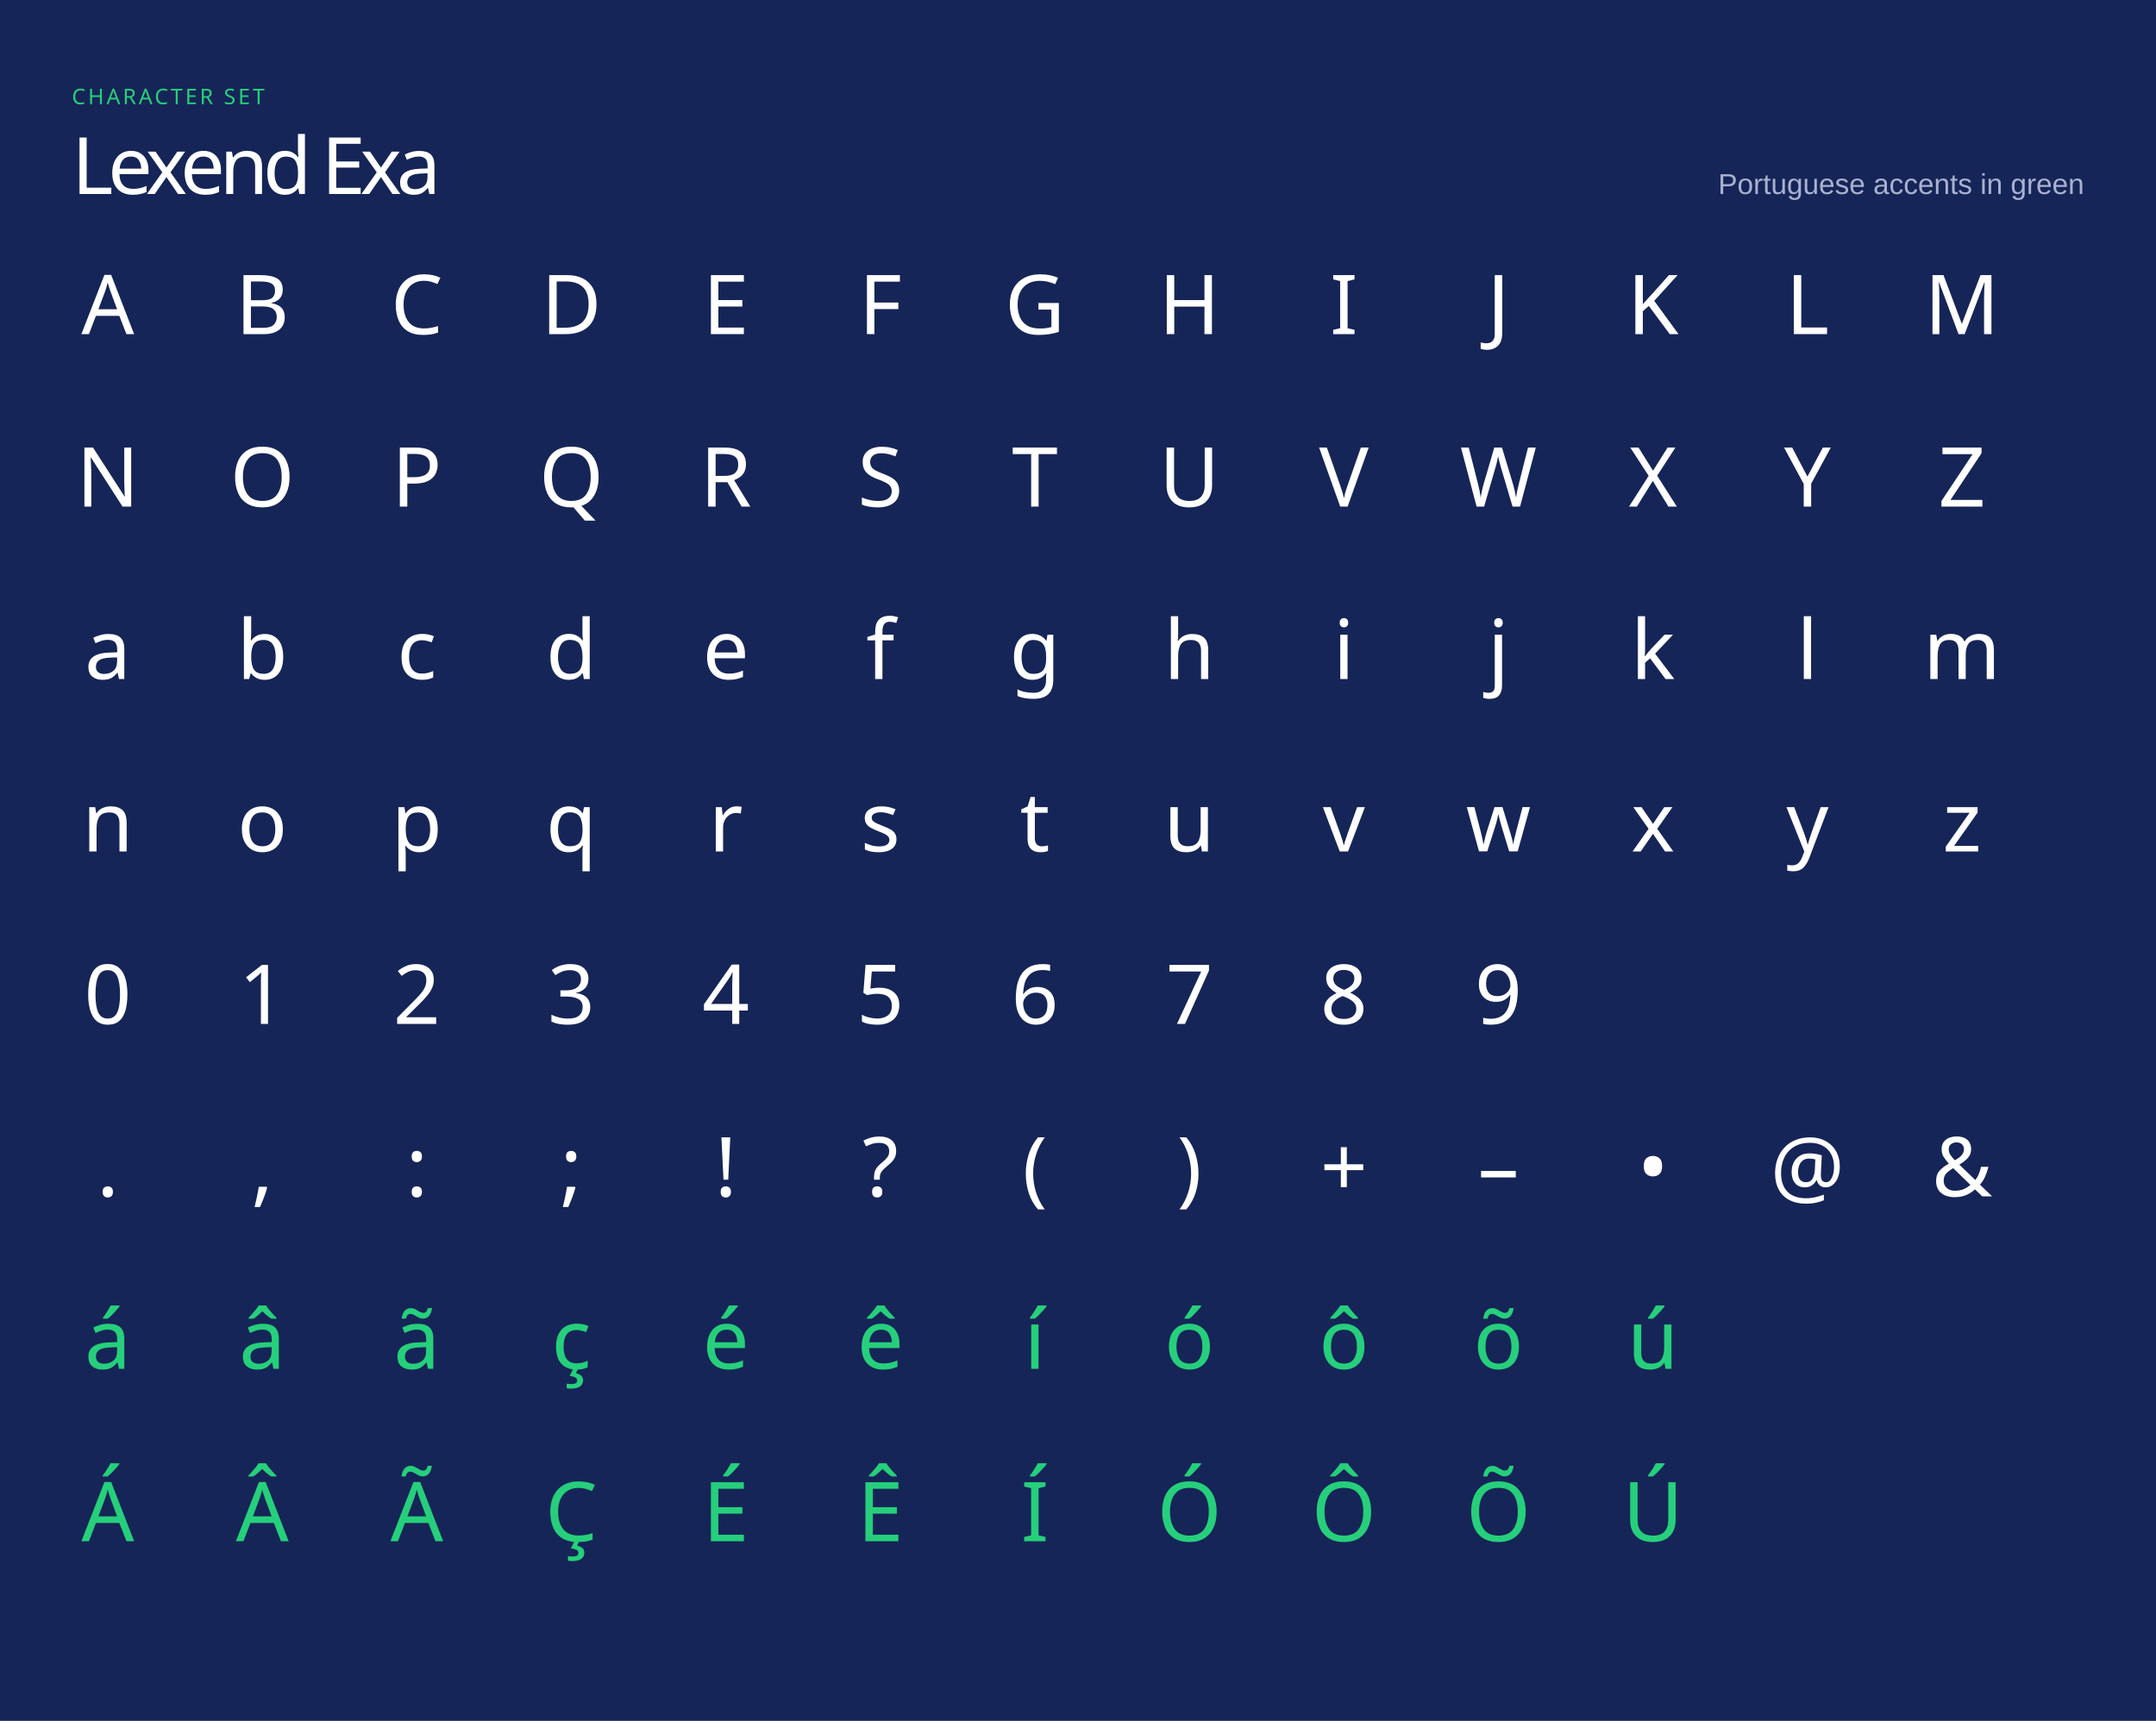
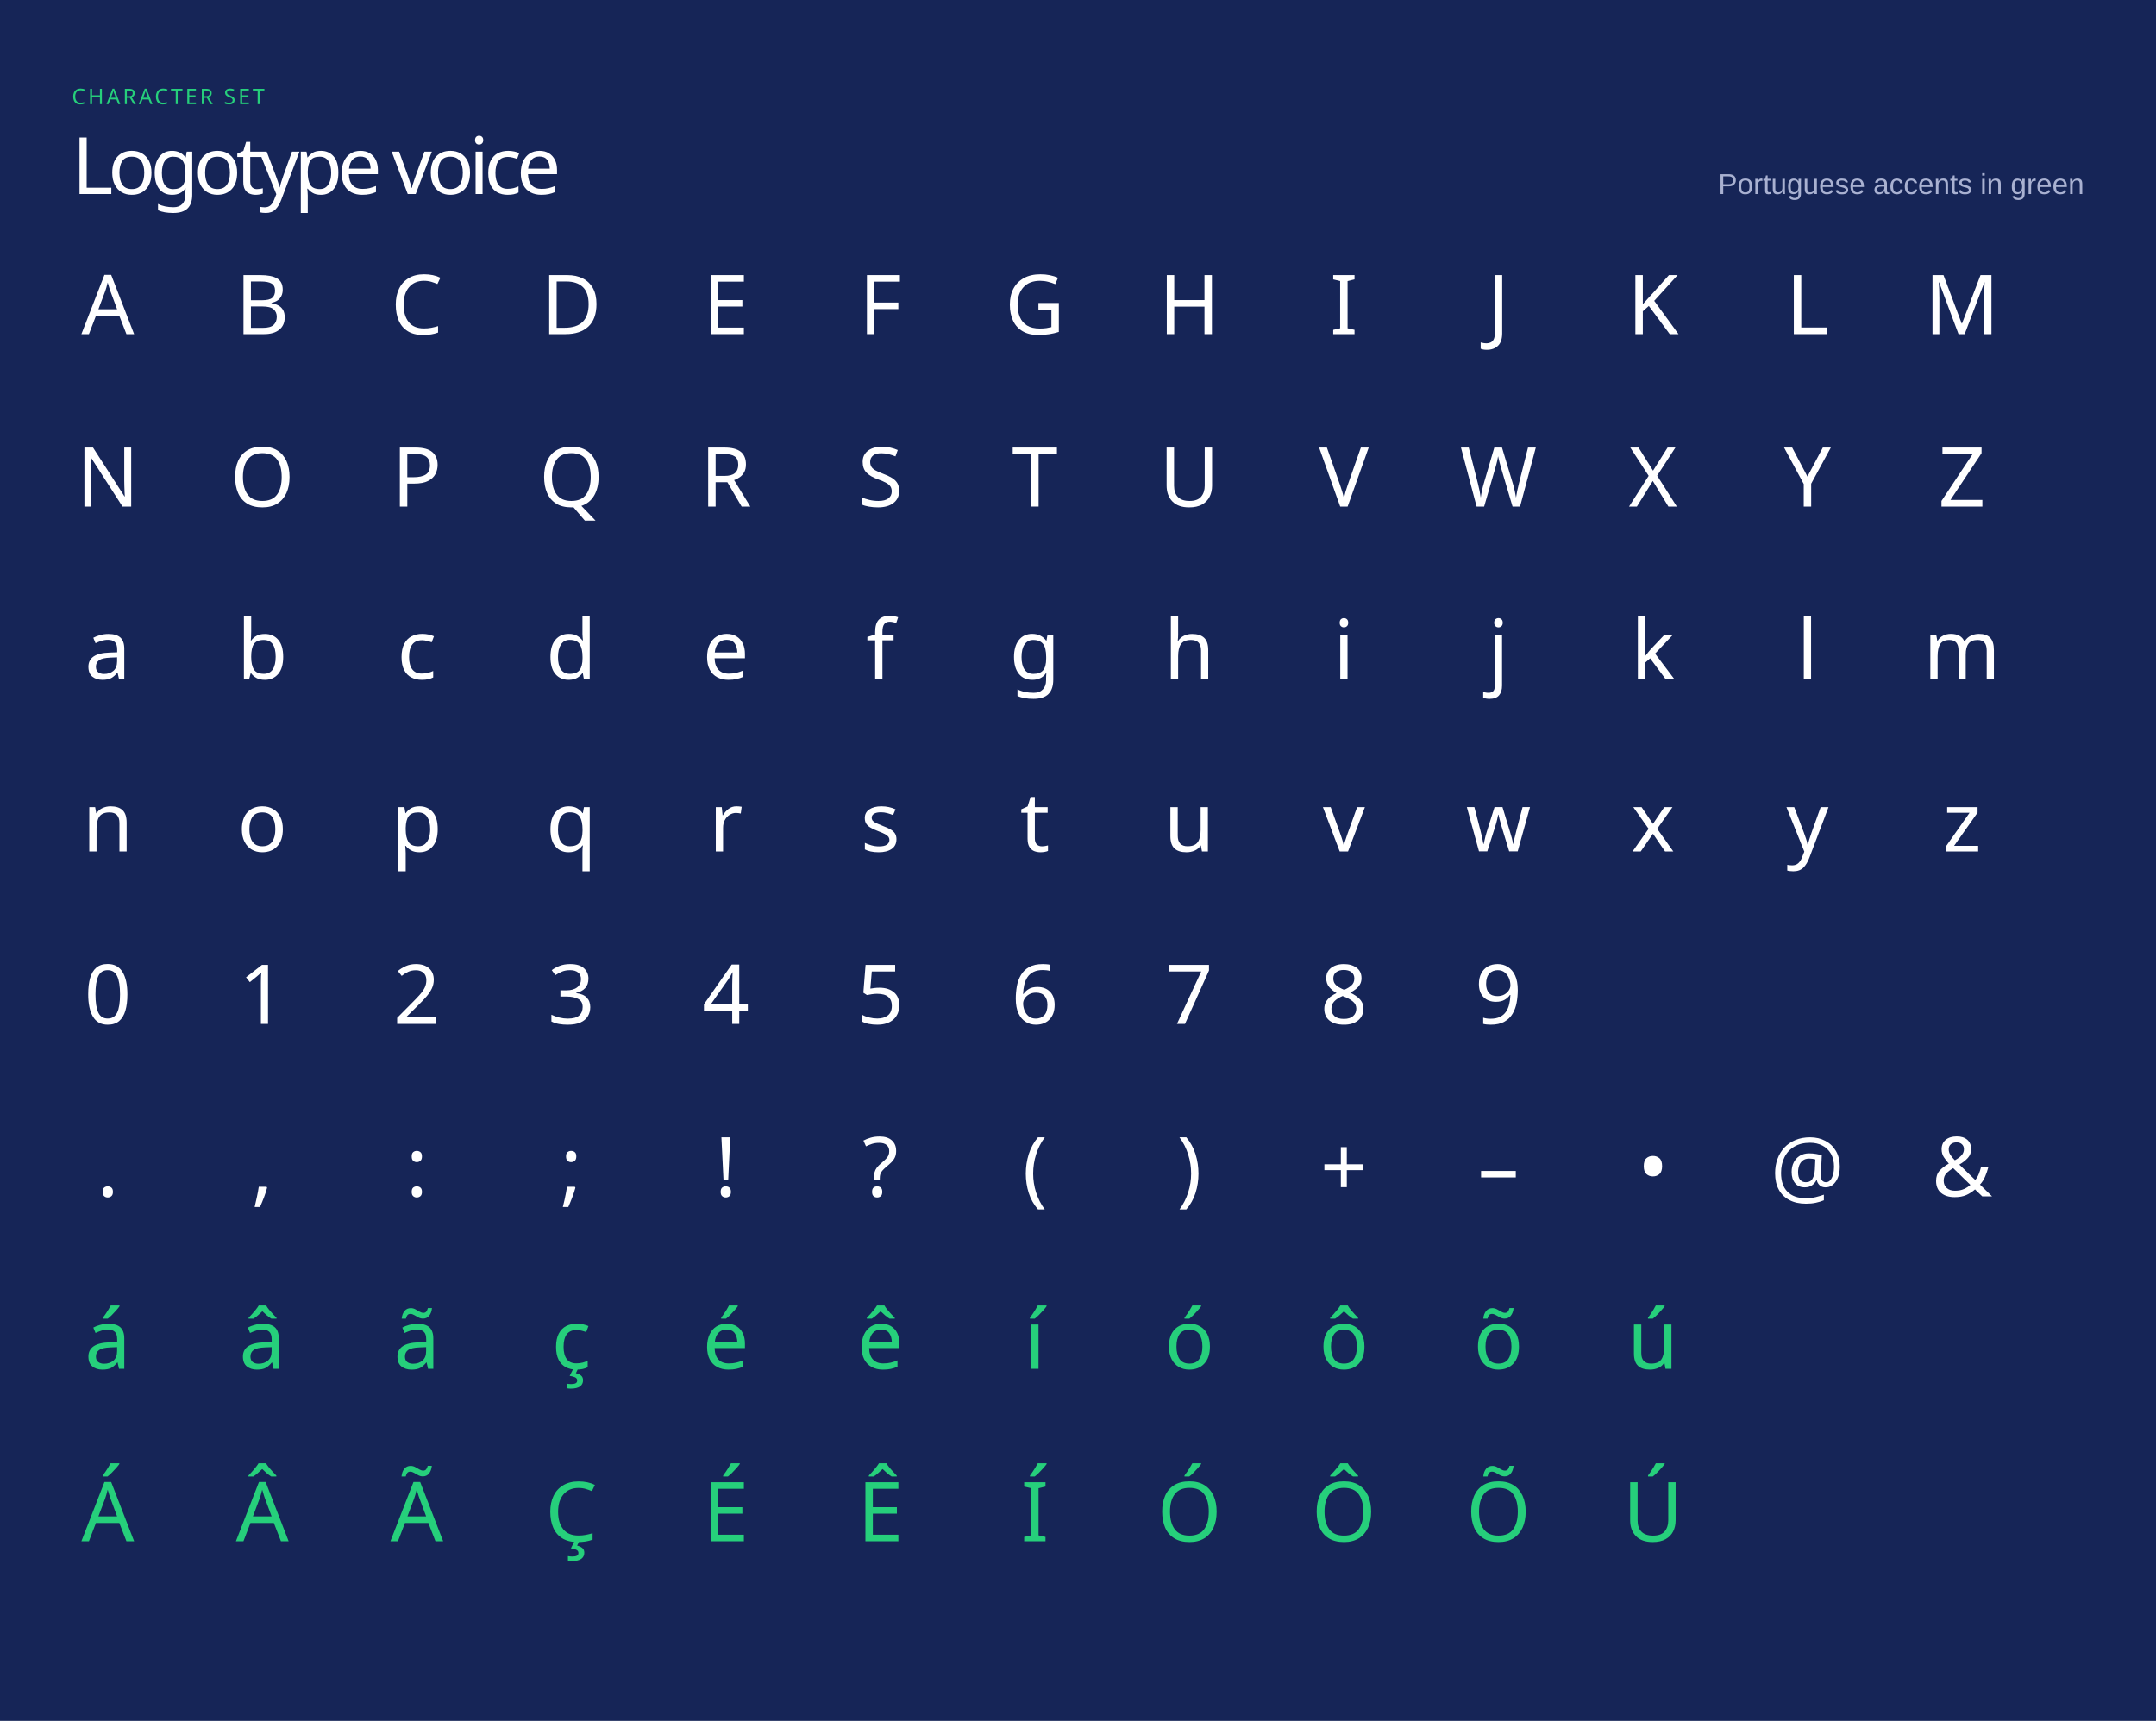
- <svg xmlns="http://www.w3.org/2000/svg" viewBox="0 0 1200 958" data-export="typography-charset-logotype" role="img" aria-label="Character set of Lexend Exa, with the Portuguese accents" style="color:rgb(22, 37, 87);fill:rgb(0, 0, 0);stroke:none;stroke-width:1px;" width="1200" height="958">
+ <svg xmlns="http://www.w3.org/2000/svg" viewBox="0 0 1200 958" data-export="typography-charset-logotype" role="img" aria-label="Character set of the logotype voice, with the Portuguese accents" style="color:rgb(22, 37, 87);fill:rgb(0, 0, 0);stroke:none;stroke-width:1px;" width="1200" height="958">
  <rect width="1200" height="958" fill="#162557" style="color:rgb(22, 37, 87);fill:rgb(22, 37, 87);stroke:none;stroke-width:1px;" />
  <text x="40" y="58" font-size="12" font-weight="500" letter-spacing="1.4" fill="#26CF7B" style="color:rgb(22, 37, 87);fill:rgb(38, 207, 123);stroke:none;stroke-width:1px;font-family:'Lexend Exa', 'Arial Black', system-ui, sans-serif;font-size:12px;font-weight:500;letter-spacing:1.4px;">CHARACTER SET</text>
-   <text x="40" y="108" font-size="44" font-weight="500" fill="#FFFFFF" style="color:rgb(22, 37, 87);fill:rgb(255, 255, 255);stroke:none;stroke-width:1px;font-family:'Lexend Exa', 'Arial Black', system-ui, sans-serif;font-size:44px;font-weight:500;letter-spacing:-3px;" letter-spacing="-3">Lexend Exa</text>
+   <text x="40" y="108" font-size="44" font-weight="500" fill="#FFFFFF" style="color:rgb(22, 37, 87);fill:rgb(255, 255, 255);stroke:none;stroke-width:1px;font-family:'Lexend Exa', 'Arial Black', system-ui, sans-serif;font-size:44px;font-weight:500;letter-spacing:-3px;" letter-spacing="-3">Logotype voice</text>
  <text x="1160" y="108" font-size="16" font-weight="400" text-anchor="end" fill="#A9B1D1" style="color:rgb(22, 37, 87);fill:rgb(169, 177, 209);stroke:none;stroke-width:1px;font-family:'Red Hat Display', 'Helvetica Neue', Arial, system-ui, sans-serif;font-size:16px;font-weight:400;text-anchor:end;">Portuguese accents in green</text>
  <g style="color:rgb(22, 37, 87);fill:rgb(0, 0, 0);stroke:none;stroke-width:1px;">
    <text x="60" y="186" font-size="46" font-weight="500" text-anchor="middle" fill="#FFFFFF" style="color:rgb(22, 37, 87);fill:rgb(255, 255, 255);stroke:none;stroke-width:1px;font-family:'Lexend Exa', 'Arial Black', system-ui, sans-serif;font-size:46px;font-weight:500;text-anchor:middle;">A</text>
    <text x="146" y="186" font-size="46" font-weight="500" text-anchor="middle" fill="#FFFFFF" style="color:rgb(22, 37, 87);fill:rgb(255, 255, 255);stroke:none;stroke-width:1px;font-family:'Lexend Exa', 'Arial Black', system-ui, sans-serif;font-size:46px;font-weight:500;text-anchor:middle;">B</text>
    <text x="232" y="186" font-size="46" font-weight="500" text-anchor="middle" fill="#FFFFFF" style="color:rgb(22, 37, 87);fill:rgb(255, 255, 255);stroke:none;stroke-width:1px;font-family:'Lexend Exa', 'Arial Black', system-ui, sans-serif;font-size:46px;font-weight:500;text-anchor:middle;">C</text>
    <text x="318" y="186" font-size="46" font-weight="500" text-anchor="middle" fill="#FFFFFF" style="color:rgb(22, 37, 87);fill:rgb(255, 255, 255);stroke:none;stroke-width:1px;font-family:'Lexend Exa', 'Arial Black', system-ui, sans-serif;font-size:46px;font-weight:500;text-anchor:middle;">D</text>
    <text x="404" y="186" font-size="46" font-weight="500" text-anchor="middle" fill="#FFFFFF" style="color:rgb(22, 37, 87);fill:rgb(255, 255, 255);stroke:none;stroke-width:1px;font-family:'Lexend Exa', 'Arial Black', system-ui, sans-serif;font-size:46px;font-weight:500;text-anchor:middle;">E</text>
    <text x="490" y="186" font-size="46" font-weight="500" text-anchor="middle" fill="#FFFFFF" style="color:rgb(22, 37, 87);fill:rgb(255, 255, 255);stroke:none;stroke-width:1px;font-family:'Lexend Exa', 'Arial Black', system-ui, sans-serif;font-size:46px;font-weight:500;text-anchor:middle;">F</text>
    <text x="576" y="186" font-size="46" font-weight="500" text-anchor="middle" fill="#FFFFFF" style="color:rgb(22, 37, 87);fill:rgb(255, 255, 255);stroke:none;stroke-width:1px;font-family:'Lexend Exa', 'Arial Black', system-ui, sans-serif;font-size:46px;font-weight:500;text-anchor:middle;">G</text>
    <text x="662" y="186" font-size="46" font-weight="500" text-anchor="middle" fill="#FFFFFF" style="color:rgb(22, 37, 87);fill:rgb(255, 255, 255);stroke:none;stroke-width:1px;font-family:'Lexend Exa', 'Arial Black', system-ui, sans-serif;font-size:46px;font-weight:500;text-anchor:middle;">H</text>
    <text x="748" y="186" font-size="46" font-weight="500" text-anchor="middle" fill="#FFFFFF" style="color:rgb(22, 37, 87);fill:rgb(255, 255, 255);stroke:none;stroke-width:1px;font-family:'Lexend Exa', 'Arial Black', system-ui, sans-serif;font-size:46px;font-weight:500;text-anchor:middle;">I</text>
    <text x="834" y="186" font-size="46" font-weight="500" text-anchor="middle" fill="#FFFFFF" style="color:rgb(22, 37, 87);fill:rgb(255, 255, 255);stroke:none;stroke-width:1px;font-family:'Lexend Exa', 'Arial Black', system-ui, sans-serif;font-size:46px;font-weight:500;text-anchor:middle;">J</text>
    <text x="920" y="186" font-size="46" font-weight="500" text-anchor="middle" fill="#FFFFFF" style="color:rgb(22, 37, 87);fill:rgb(255, 255, 255);stroke:none;stroke-width:1px;font-family:'Lexend Exa', 'Arial Black', system-ui, sans-serif;font-size:46px;font-weight:500;text-anchor:middle;">K</text>
    <text x="1006" y="186" font-size="46" font-weight="500" text-anchor="middle" fill="#FFFFFF" style="color:rgb(22, 37, 87);fill:rgb(255, 255, 255);stroke:none;stroke-width:1px;font-family:'Lexend Exa', 'Arial Black', system-ui, sans-serif;font-size:46px;font-weight:500;text-anchor:middle;">L</text>
    <text x="1092" y="186" font-size="46" font-weight="500" text-anchor="middle" fill="#FFFFFF" style="color:rgb(22, 37, 87);fill:rgb(255, 255, 255);stroke:none;stroke-width:1px;font-family:'Lexend Exa', 'Arial Black', system-ui, sans-serif;font-size:46px;font-weight:500;text-anchor:middle;">M</text>
  </g>
  <g style="color:rgb(22, 37, 87);fill:rgb(0, 0, 0);stroke:none;stroke-width:1px;">
    <text x="60" y="282" font-size="46" font-weight="500" text-anchor="middle" fill="#FFFFFF" style="color:rgb(22, 37, 87);fill:rgb(255, 255, 255);stroke:none;stroke-width:1px;font-family:'Lexend Exa', 'Arial Black', system-ui, sans-serif;font-size:46px;font-weight:500;text-anchor:middle;">N</text>
    <text x="146" y="282" font-size="46" font-weight="500" text-anchor="middle" fill="#FFFFFF" style="color:rgb(22, 37, 87);fill:rgb(255, 255, 255);stroke:none;stroke-width:1px;font-family:'Lexend Exa', 'Arial Black', system-ui, sans-serif;font-size:46px;font-weight:500;text-anchor:middle;">O</text>
    <text x="232" y="282" font-size="46" font-weight="500" text-anchor="middle" fill="#FFFFFF" style="color:rgb(22, 37, 87);fill:rgb(255, 255, 255);stroke:none;stroke-width:1px;font-family:'Lexend Exa', 'Arial Black', system-ui, sans-serif;font-size:46px;font-weight:500;text-anchor:middle;">P</text>
    <text x="318" y="282" font-size="46" font-weight="500" text-anchor="middle" fill="#FFFFFF" style="color:rgb(22, 37, 87);fill:rgb(255, 255, 255);stroke:none;stroke-width:1px;font-family:'Lexend Exa', 'Arial Black', system-ui, sans-serif;font-size:46px;font-weight:500;text-anchor:middle;">Q</text>
    <text x="404" y="282" font-size="46" font-weight="500" text-anchor="middle" fill="#FFFFFF" style="color:rgb(22, 37, 87);fill:rgb(255, 255, 255);stroke:none;stroke-width:1px;font-family:'Lexend Exa', 'Arial Black', system-ui, sans-serif;font-size:46px;font-weight:500;text-anchor:middle;">R</text>
    <text x="490" y="282" font-size="46" font-weight="500" text-anchor="middle" fill="#FFFFFF" style="color:rgb(22, 37, 87);fill:rgb(255, 255, 255);stroke:none;stroke-width:1px;font-family:'Lexend Exa', 'Arial Black', system-ui, sans-serif;font-size:46px;font-weight:500;text-anchor:middle;">S</text>
    <text x="576" y="282" font-size="46" font-weight="500" text-anchor="middle" fill="#FFFFFF" style="color:rgb(22, 37, 87);fill:rgb(255, 255, 255);stroke:none;stroke-width:1px;font-family:'Lexend Exa', 'Arial Black', system-ui, sans-serif;font-size:46px;font-weight:500;text-anchor:middle;">T</text>
    <text x="662" y="282" font-size="46" font-weight="500" text-anchor="middle" fill="#FFFFFF" style="color:rgb(22, 37, 87);fill:rgb(255, 255, 255);stroke:none;stroke-width:1px;font-family:'Lexend Exa', 'Arial Black', system-ui, sans-serif;font-size:46px;font-weight:500;text-anchor:middle;">U</text>
    <text x="748" y="282" font-size="46" font-weight="500" text-anchor="middle" fill="#FFFFFF" style="color:rgb(22, 37, 87);fill:rgb(255, 255, 255);stroke:none;stroke-width:1px;font-family:'Lexend Exa', 'Arial Black', system-ui, sans-serif;font-size:46px;font-weight:500;text-anchor:middle;">V</text>
    <text x="834" y="282" font-size="46" font-weight="500" text-anchor="middle" fill="#FFFFFF" style="color:rgb(22, 37, 87);fill:rgb(255, 255, 255);stroke:none;stroke-width:1px;font-family:'Lexend Exa', 'Arial Black', system-ui, sans-serif;font-size:46px;font-weight:500;text-anchor:middle;">W</text>
    <text x="920" y="282" font-size="46" font-weight="500" text-anchor="middle" fill="#FFFFFF" style="color:rgb(22, 37, 87);fill:rgb(255, 255, 255);stroke:none;stroke-width:1px;font-family:'Lexend Exa', 'Arial Black', system-ui, sans-serif;font-size:46px;font-weight:500;text-anchor:middle;">X</text>
    <text x="1006" y="282" font-size="46" font-weight="500" text-anchor="middle" fill="#FFFFFF" style="color:rgb(22, 37, 87);fill:rgb(255, 255, 255);stroke:none;stroke-width:1px;font-family:'Lexend Exa', 'Arial Black', system-ui, sans-serif;font-size:46px;font-weight:500;text-anchor:middle;">Y</text>
    <text x="1092" y="282" font-size="46" font-weight="500" text-anchor="middle" fill="#FFFFFF" style="color:rgb(22, 37, 87);fill:rgb(255, 255, 255);stroke:none;stroke-width:1px;font-family:'Lexend Exa', 'Arial Black', system-ui, sans-serif;font-size:46px;font-weight:500;text-anchor:middle;">Z</text>
  </g>
  <g style="color:rgb(22, 37, 87);fill:rgb(0, 0, 0);stroke:none;stroke-width:1px;">
    <text x="60" y="378" font-size="46" font-weight="500" text-anchor="middle" fill="#FFFFFF" style="color:rgb(22, 37, 87);fill:rgb(255, 255, 255);stroke:none;stroke-width:1px;font-family:'Lexend Exa', 'Arial Black', system-ui, sans-serif;font-size:46px;font-weight:500;text-anchor:middle;">a</text>
    <text x="146" y="378" font-size="46" font-weight="500" text-anchor="middle" fill="#FFFFFF" style="color:rgb(22, 37, 87);fill:rgb(255, 255, 255);stroke:none;stroke-width:1px;font-family:'Lexend Exa', 'Arial Black', system-ui, sans-serif;font-size:46px;font-weight:500;text-anchor:middle;">b</text>
    <text x="232" y="378" font-size="46" font-weight="500" text-anchor="middle" fill="#FFFFFF" style="color:rgb(22, 37, 87);fill:rgb(255, 255, 255);stroke:none;stroke-width:1px;font-family:'Lexend Exa', 'Arial Black', system-ui, sans-serif;font-size:46px;font-weight:500;text-anchor:middle;">c</text>
    <text x="318" y="378" font-size="46" font-weight="500" text-anchor="middle" fill="#FFFFFF" style="color:rgb(22, 37, 87);fill:rgb(255, 255, 255);stroke:none;stroke-width:1px;font-family:'Lexend Exa', 'Arial Black', system-ui, sans-serif;font-size:46px;font-weight:500;text-anchor:middle;">d</text>
    <text x="404" y="378" font-size="46" font-weight="500" text-anchor="middle" fill="#FFFFFF" style="color:rgb(22, 37, 87);fill:rgb(255, 255, 255);stroke:none;stroke-width:1px;font-family:'Lexend Exa', 'Arial Black', system-ui, sans-serif;font-size:46px;font-weight:500;text-anchor:middle;">e</text>
    <text x="490" y="378" font-size="46" font-weight="500" text-anchor="middle" fill="#FFFFFF" style="color:rgb(22, 37, 87);fill:rgb(255, 255, 255);stroke:none;stroke-width:1px;font-family:'Lexend Exa', 'Arial Black', system-ui, sans-serif;font-size:46px;font-weight:500;text-anchor:middle;">f</text>
    <text x="576" y="378" font-size="46" font-weight="500" text-anchor="middle" fill="#FFFFFF" style="color:rgb(22, 37, 87);fill:rgb(255, 255, 255);stroke:none;stroke-width:1px;font-family:'Lexend Exa', 'Arial Black', system-ui, sans-serif;font-size:46px;font-weight:500;text-anchor:middle;">g</text>
    <text x="662" y="378" font-size="46" font-weight="500" text-anchor="middle" fill="#FFFFFF" style="color:rgb(22, 37, 87);fill:rgb(255, 255, 255);stroke:none;stroke-width:1px;font-family:'Lexend Exa', 'Arial Black', system-ui, sans-serif;font-size:46px;font-weight:500;text-anchor:middle;">h</text>
    <text x="748" y="378" font-size="46" font-weight="500" text-anchor="middle" fill="#FFFFFF" style="color:rgb(22, 37, 87);fill:rgb(255, 255, 255);stroke:none;stroke-width:1px;font-family:'Lexend Exa', 'Arial Black', system-ui, sans-serif;font-size:46px;font-weight:500;text-anchor:middle;">i</text>
    <text x="834" y="378" font-size="46" font-weight="500" text-anchor="middle" fill="#FFFFFF" style="color:rgb(22, 37, 87);fill:rgb(255, 255, 255);stroke:none;stroke-width:1px;font-family:'Lexend Exa', 'Arial Black', system-ui, sans-serif;font-size:46px;font-weight:500;text-anchor:middle;">j</text>
    <text x="920" y="378" font-size="46" font-weight="500" text-anchor="middle" fill="#FFFFFF" style="color:rgb(22, 37, 87);fill:rgb(255, 255, 255);stroke:none;stroke-width:1px;font-family:'Lexend Exa', 'Arial Black', system-ui, sans-serif;font-size:46px;font-weight:500;text-anchor:middle;">k</text>
    <text x="1006" y="378" font-size="46" font-weight="500" text-anchor="middle" fill="#FFFFFF" style="color:rgb(22, 37, 87);fill:rgb(255, 255, 255);stroke:none;stroke-width:1px;font-family:'Lexend Exa', 'Arial Black', system-ui, sans-serif;font-size:46px;font-weight:500;text-anchor:middle;">l</text>
    <text x="1092" y="378" font-size="46" font-weight="500" text-anchor="middle" fill="#FFFFFF" style="color:rgb(22, 37, 87);fill:rgb(255, 255, 255);stroke:none;stroke-width:1px;font-family:'Lexend Exa', 'Arial Black', system-ui, sans-serif;font-size:46px;font-weight:500;text-anchor:middle;">m</text>
  </g>
  <g style="color:rgb(22, 37, 87);fill:rgb(0, 0, 0);stroke:none;stroke-width:1px;">
    <text x="60" y="474" font-size="46" font-weight="500" text-anchor="middle" fill="#FFFFFF" style="color:rgb(22, 37, 87);fill:rgb(255, 255, 255);stroke:none;stroke-width:1px;font-family:'Lexend Exa', 'Arial Black', system-ui, sans-serif;font-size:46px;font-weight:500;text-anchor:middle;">n</text>
    <text x="146" y="474" font-size="46" font-weight="500" text-anchor="middle" fill="#FFFFFF" style="color:rgb(22, 37, 87);fill:rgb(255, 255, 255);stroke:none;stroke-width:1px;font-family:'Lexend Exa', 'Arial Black', system-ui, sans-serif;font-size:46px;font-weight:500;text-anchor:middle;">o</text>
    <text x="232" y="474" font-size="46" font-weight="500" text-anchor="middle" fill="#FFFFFF" style="color:rgb(22, 37, 87);fill:rgb(255, 255, 255);stroke:none;stroke-width:1px;font-family:'Lexend Exa', 'Arial Black', system-ui, sans-serif;font-size:46px;font-weight:500;text-anchor:middle;">p</text>
    <text x="318" y="474" font-size="46" font-weight="500" text-anchor="middle" fill="#FFFFFF" style="color:rgb(22, 37, 87);fill:rgb(255, 255, 255);stroke:none;stroke-width:1px;font-family:'Lexend Exa', 'Arial Black', system-ui, sans-serif;font-size:46px;font-weight:500;text-anchor:middle;">q</text>
    <text x="404" y="474" font-size="46" font-weight="500" text-anchor="middle" fill="#FFFFFF" style="color:rgb(22, 37, 87);fill:rgb(255, 255, 255);stroke:none;stroke-width:1px;font-family:'Lexend Exa', 'Arial Black', system-ui, sans-serif;font-size:46px;font-weight:500;text-anchor:middle;">r</text>
    <text x="490" y="474" font-size="46" font-weight="500" text-anchor="middle" fill="#FFFFFF" style="color:rgb(22, 37, 87);fill:rgb(255, 255, 255);stroke:none;stroke-width:1px;font-family:'Lexend Exa', 'Arial Black', system-ui, sans-serif;font-size:46px;font-weight:500;text-anchor:middle;">s</text>
    <text x="576" y="474" font-size="46" font-weight="500" text-anchor="middle" fill="#FFFFFF" style="color:rgb(22, 37, 87);fill:rgb(255, 255, 255);stroke:none;stroke-width:1px;font-family:'Lexend Exa', 'Arial Black', system-ui, sans-serif;font-size:46px;font-weight:500;text-anchor:middle;">t</text>
    <text x="662" y="474" font-size="46" font-weight="500" text-anchor="middle" fill="#FFFFFF" style="color:rgb(22, 37, 87);fill:rgb(255, 255, 255);stroke:none;stroke-width:1px;font-family:'Lexend Exa', 'Arial Black', system-ui, sans-serif;font-size:46px;font-weight:500;text-anchor:middle;">u</text>
    <text x="748" y="474" font-size="46" font-weight="500" text-anchor="middle" fill="#FFFFFF" style="color:rgb(22, 37, 87);fill:rgb(255, 255, 255);stroke:none;stroke-width:1px;font-family:'Lexend Exa', 'Arial Black', system-ui, sans-serif;font-size:46px;font-weight:500;text-anchor:middle;">v</text>
    <text x="834" y="474" font-size="46" font-weight="500" text-anchor="middle" fill="#FFFFFF" style="color:rgb(22, 37, 87);fill:rgb(255, 255, 255);stroke:none;stroke-width:1px;font-family:'Lexend Exa', 'Arial Black', system-ui, sans-serif;font-size:46px;font-weight:500;text-anchor:middle;">w</text>
    <text x="920" y="474" font-size="46" font-weight="500" text-anchor="middle" fill="#FFFFFF" style="color:rgb(22, 37, 87);fill:rgb(255, 255, 255);stroke:none;stroke-width:1px;font-family:'Lexend Exa', 'Arial Black', system-ui, sans-serif;font-size:46px;font-weight:500;text-anchor:middle;">x</text>
    <text x="1006" y="474" font-size="46" font-weight="500" text-anchor="middle" fill="#FFFFFF" style="color:rgb(22, 37, 87);fill:rgb(255, 255, 255);stroke:none;stroke-width:1px;font-family:'Lexend Exa', 'Arial Black', system-ui, sans-serif;font-size:46px;font-weight:500;text-anchor:middle;">y</text>
    <text x="1092" y="474" font-size="46" font-weight="500" text-anchor="middle" fill="#FFFFFF" style="color:rgb(22, 37, 87);fill:rgb(255, 255, 255);stroke:none;stroke-width:1px;font-family:'Lexend Exa', 'Arial Black', system-ui, sans-serif;font-size:46px;font-weight:500;text-anchor:middle;">z</text>
  </g>
  <g style="color:rgb(22, 37, 87);fill:rgb(0, 0, 0);stroke:none;stroke-width:1px;">
    <text x="60" y="570" font-size="46" font-weight="500" text-anchor="middle" fill="#FFFFFF" style="color:rgb(22, 37, 87);fill:rgb(255, 255, 255);stroke:none;stroke-width:1px;font-family:'Lexend Exa', 'Arial Black', system-ui, sans-serif;font-size:46px;font-weight:500;text-anchor:middle;">0</text>
    <text x="146" y="570" font-size="46" font-weight="500" text-anchor="middle" fill="#FFFFFF" style="color:rgb(22, 37, 87);fill:rgb(255, 255, 255);stroke:none;stroke-width:1px;font-family:'Lexend Exa', 'Arial Black', system-ui, sans-serif;font-size:46px;font-weight:500;text-anchor:middle;">1</text>
    <text x="232" y="570" font-size="46" font-weight="500" text-anchor="middle" fill="#FFFFFF" style="color:rgb(22, 37, 87);fill:rgb(255, 255, 255);stroke:none;stroke-width:1px;font-family:'Lexend Exa', 'Arial Black', system-ui, sans-serif;font-size:46px;font-weight:500;text-anchor:middle;">2</text>
    <text x="318" y="570" font-size="46" font-weight="500" text-anchor="middle" fill="#FFFFFF" style="color:rgb(22, 37, 87);fill:rgb(255, 255, 255);stroke:none;stroke-width:1px;font-family:'Lexend Exa', 'Arial Black', system-ui, sans-serif;font-size:46px;font-weight:500;text-anchor:middle;">3</text>
    <text x="404" y="570" font-size="46" font-weight="500" text-anchor="middle" fill="#FFFFFF" style="color:rgb(22, 37, 87);fill:rgb(255, 255, 255);stroke:none;stroke-width:1px;font-family:'Lexend Exa', 'Arial Black', system-ui, sans-serif;font-size:46px;font-weight:500;text-anchor:middle;">4</text>
    <text x="490" y="570" font-size="46" font-weight="500" text-anchor="middle" fill="#FFFFFF" style="color:rgb(22, 37, 87);fill:rgb(255, 255, 255);stroke:none;stroke-width:1px;font-family:'Lexend Exa', 'Arial Black', system-ui, sans-serif;font-size:46px;font-weight:500;text-anchor:middle;">5</text>
    <text x="576" y="570" font-size="46" font-weight="500" text-anchor="middle" fill="#FFFFFF" style="color:rgb(22, 37, 87);fill:rgb(255, 255, 255);stroke:none;stroke-width:1px;font-family:'Lexend Exa', 'Arial Black', system-ui, sans-serif;font-size:46px;font-weight:500;text-anchor:middle;">6</text>
    <text x="662" y="570" font-size="46" font-weight="500" text-anchor="middle" fill="#FFFFFF" style="color:rgb(22, 37, 87);fill:rgb(255, 255, 255);stroke:none;stroke-width:1px;font-family:'Lexend Exa', 'Arial Black', system-ui, sans-serif;font-size:46px;font-weight:500;text-anchor:middle;">7</text>
    <text x="748" y="570" font-size="46" font-weight="500" text-anchor="middle" fill="#FFFFFF" style="color:rgb(22, 37, 87);fill:rgb(255, 255, 255);stroke:none;stroke-width:1px;font-family:'Lexend Exa', 'Arial Black', system-ui, sans-serif;font-size:46px;font-weight:500;text-anchor:middle;">8</text>
    <text x="834" y="570" font-size="46" font-weight="500" text-anchor="middle" fill="#FFFFFF" style="color:rgb(22, 37, 87);fill:rgb(255, 255, 255);stroke:none;stroke-width:1px;font-family:'Lexend Exa', 'Arial Black', system-ui, sans-serif;font-size:46px;font-weight:500;text-anchor:middle;">9</text>
  </g>
  <g style="color:rgb(22, 37, 87);fill:rgb(0, 0, 0);stroke:none;stroke-width:1px;">
    <text x="60" y="666" font-size="46" font-weight="500" text-anchor="middle" fill="#FFFFFF" style="color:rgb(22, 37, 87);fill:rgb(255, 255, 255);stroke:none;stroke-width:1px;font-family:'Lexend Exa', 'Arial Black', system-ui, sans-serif;font-size:46px;font-weight:500;text-anchor:middle;">.</text>
    <text x="146" y="666" font-size="46" font-weight="500" text-anchor="middle" fill="#FFFFFF" style="color:rgb(22, 37, 87);fill:rgb(255, 255, 255);stroke:none;stroke-width:1px;font-family:'Lexend Exa', 'Arial Black', system-ui, sans-serif;font-size:46px;font-weight:500;text-anchor:middle;">,</text>
    <text x="232" y="666" font-size="46" font-weight="500" text-anchor="middle" fill="#FFFFFF" style="color:rgb(22, 37, 87);fill:rgb(255, 255, 255);stroke:none;stroke-width:1px;font-family:'Lexend Exa', 'Arial Black', system-ui, sans-serif;font-size:46px;font-weight:500;text-anchor:middle;">:</text>
    <text x="318" y="666" font-size="46" font-weight="500" text-anchor="middle" fill="#FFFFFF" style="color:rgb(22, 37, 87);fill:rgb(255, 255, 255);stroke:none;stroke-width:1px;font-family:'Lexend Exa', 'Arial Black', system-ui, sans-serif;font-size:46px;font-weight:500;text-anchor:middle;">;</text>
    <text x="404" y="666" font-size="46" font-weight="500" text-anchor="middle" fill="#FFFFFF" style="color:rgb(22, 37, 87);fill:rgb(255, 255, 255);stroke:none;stroke-width:1px;font-family:'Lexend Exa', 'Arial Black', system-ui, sans-serif;font-size:46px;font-weight:500;text-anchor:middle;">!</text>
    <text x="490" y="666" font-size="46" font-weight="500" text-anchor="middle" fill="#FFFFFF" style="color:rgb(22, 37, 87);fill:rgb(255, 255, 255);stroke:none;stroke-width:1px;font-family:'Lexend Exa', 'Arial Black', system-ui, sans-serif;font-size:46px;font-weight:500;text-anchor:middle;">?</text>
    <text x="576" y="666" font-size="46" font-weight="500" text-anchor="middle" fill="#FFFFFF" style="color:rgb(22, 37, 87);fill:rgb(255, 255, 255);stroke:none;stroke-width:1px;font-family:'Lexend Exa', 'Arial Black', system-ui, sans-serif;font-size:46px;font-weight:500;text-anchor:middle;">(</text>
    <text x="662" y="666" font-size="46" font-weight="500" text-anchor="middle" fill="#FFFFFF" style="color:rgb(22, 37, 87);fill:rgb(255, 255, 255);stroke:none;stroke-width:1px;font-family:'Lexend Exa', 'Arial Black', system-ui, sans-serif;font-size:46px;font-weight:500;text-anchor:middle;">)</text>
    <text x="748" y="666" font-size="46" font-weight="500" text-anchor="middle" fill="#FFFFFF" style="color:rgb(22, 37, 87);fill:rgb(255, 255, 255);stroke:none;stroke-width:1px;font-family:'Lexend Exa', 'Arial Black', system-ui, sans-serif;font-size:46px;font-weight:500;text-anchor:middle;">+</text>
    <text x="834" y="666" font-size="46" font-weight="500" text-anchor="middle" fill="#FFFFFF" style="color:rgb(22, 37, 87);fill:rgb(255, 255, 255);stroke:none;stroke-width:1px;font-family:'Lexend Exa', 'Arial Black', system-ui, sans-serif;font-size:46px;font-weight:500;text-anchor:middle;">–</text>
    <text x="920" y="666" font-size="46" font-weight="500" text-anchor="middle" fill="#FFFFFF" style="color:rgb(22, 37, 87);fill:rgb(255, 255, 255);stroke:none;stroke-width:1px;font-family:'Lexend Exa', 'Arial Black', system-ui, sans-serif;font-size:46px;font-weight:500;text-anchor:middle;">•</text>
    <text x="1006" y="666" font-size="46" font-weight="500" text-anchor="middle" fill="#FFFFFF" style="color:rgb(22, 37, 87);fill:rgb(255, 255, 255);stroke:none;stroke-width:1px;font-family:'Lexend Exa', 'Arial Black', system-ui, sans-serif;font-size:46px;font-weight:500;text-anchor:middle;">@</text>
    <text x="1092" y="666" font-size="46" font-weight="500" text-anchor="middle" fill="#FFFFFF" style="color:rgb(22, 37, 87);fill:rgb(255, 255, 255);stroke:none;stroke-width:1px;font-family:'Lexend Exa', 'Arial Black', system-ui, sans-serif;font-size:46px;font-weight:500;text-anchor:middle;">&amp;</text>
  </g>
  <g style="color:rgb(22, 37, 87);fill:rgb(0, 0, 0);stroke:none;stroke-width:1px;">
    <text x="60" y="762" font-size="46" font-weight="500" text-anchor="middle" fill="#26CF7B" style="color:rgb(22, 37, 87);fill:rgb(38, 207, 123);stroke:none;stroke-width:1px;font-family:'Lexend Exa', 'Arial Black', system-ui, sans-serif;font-size:46px;font-weight:500;text-anchor:middle;">á</text>
    <text x="146" y="762" font-size="46" font-weight="500" text-anchor="middle" fill="#26CF7B" style="color:rgb(22, 37, 87);fill:rgb(38, 207, 123);stroke:none;stroke-width:1px;font-family:'Lexend Exa', 'Arial Black', system-ui, sans-serif;font-size:46px;font-weight:500;text-anchor:middle;">â</text>
    <text x="232" y="762" font-size="46" font-weight="500" text-anchor="middle" fill="#26CF7B" style="color:rgb(22, 37, 87);fill:rgb(38, 207, 123);stroke:none;stroke-width:1px;font-family:'Lexend Exa', 'Arial Black', system-ui, sans-serif;font-size:46px;font-weight:500;text-anchor:middle;">ã</text>
    <text x="318" y="762" font-size="46" font-weight="500" text-anchor="middle" fill="#26CF7B" style="color:rgb(22, 37, 87);fill:rgb(38, 207, 123);stroke:none;stroke-width:1px;font-family:'Lexend Exa', 'Arial Black', system-ui, sans-serif;font-size:46px;font-weight:500;text-anchor:middle;">ç</text>
    <text x="404" y="762" font-size="46" font-weight="500" text-anchor="middle" fill="#26CF7B" style="color:rgb(22, 37, 87);fill:rgb(38, 207, 123);stroke:none;stroke-width:1px;font-family:'Lexend Exa', 'Arial Black', system-ui, sans-serif;font-size:46px;font-weight:500;text-anchor:middle;">é</text>
    <text x="490" y="762" font-size="46" font-weight="500" text-anchor="middle" fill="#26CF7B" style="color:rgb(22, 37, 87);fill:rgb(38, 207, 123);stroke:none;stroke-width:1px;font-family:'Lexend Exa', 'Arial Black', system-ui, sans-serif;font-size:46px;font-weight:500;text-anchor:middle;">ê</text>
    <text x="576" y="762" font-size="46" font-weight="500" text-anchor="middle" fill="#26CF7B" style="color:rgb(22, 37, 87);fill:rgb(38, 207, 123);stroke:none;stroke-width:1px;font-family:'Lexend Exa', 'Arial Black', system-ui, sans-serif;font-size:46px;font-weight:500;text-anchor:middle;">í</text>
    <text x="662" y="762" font-size="46" font-weight="500" text-anchor="middle" fill="#26CF7B" style="color:rgb(22, 37, 87);fill:rgb(38, 207, 123);stroke:none;stroke-width:1px;font-family:'Lexend Exa', 'Arial Black', system-ui, sans-serif;font-size:46px;font-weight:500;text-anchor:middle;">ó</text>
    <text x="748" y="762" font-size="46" font-weight="500" text-anchor="middle" fill="#26CF7B" style="color:rgb(22, 37, 87);fill:rgb(38, 207, 123);stroke:none;stroke-width:1px;font-family:'Lexend Exa', 'Arial Black', system-ui, sans-serif;font-size:46px;font-weight:500;text-anchor:middle;">ô</text>
    <text x="834" y="762" font-size="46" font-weight="500" text-anchor="middle" fill="#26CF7B" style="color:rgb(22, 37, 87);fill:rgb(38, 207, 123);stroke:none;stroke-width:1px;font-family:'Lexend Exa', 'Arial Black', system-ui, sans-serif;font-size:46px;font-weight:500;text-anchor:middle;">õ</text>
    <text x="920" y="762" font-size="46" font-weight="500" text-anchor="middle" fill="#26CF7B" style="color:rgb(22, 37, 87);fill:rgb(38, 207, 123);stroke:none;stroke-width:1px;font-family:'Lexend Exa', 'Arial Black', system-ui, sans-serif;font-size:46px;font-weight:500;text-anchor:middle;">ú</text>
  </g>
  <g style="color:rgb(22, 37, 87);fill:rgb(0, 0, 0);stroke:none;stroke-width:1px;">
    <text x="60" y="858" font-size="46" font-weight="500" text-anchor="middle" fill="#26CF7B" style="color:rgb(22, 37, 87);fill:rgb(38, 207, 123);stroke:none;stroke-width:1px;font-family:'Lexend Exa', 'Arial Black', system-ui, sans-serif;font-size:46px;font-weight:500;text-anchor:middle;">Á</text>
    <text x="146" y="858" font-size="46" font-weight="500" text-anchor="middle" fill="#26CF7B" style="color:rgb(22, 37, 87);fill:rgb(38, 207, 123);stroke:none;stroke-width:1px;font-family:'Lexend Exa', 'Arial Black', system-ui, sans-serif;font-size:46px;font-weight:500;text-anchor:middle;">Â</text>
    <text x="232" y="858" font-size="46" font-weight="500" text-anchor="middle" fill="#26CF7B" style="color:rgb(22, 37, 87);fill:rgb(38, 207, 123);stroke:none;stroke-width:1px;font-family:'Lexend Exa', 'Arial Black', system-ui, sans-serif;font-size:46px;font-weight:500;text-anchor:middle;">Ã</text>
    <text x="318" y="858" font-size="46" font-weight="500" text-anchor="middle" fill="#26CF7B" style="color:rgb(22, 37, 87);fill:rgb(38, 207, 123);stroke:none;stroke-width:1px;font-family:'Lexend Exa', 'Arial Black', system-ui, sans-serif;font-size:46px;font-weight:500;text-anchor:middle;">Ç</text>
    <text x="404" y="858" font-size="46" font-weight="500" text-anchor="middle" fill="#26CF7B" style="color:rgb(22, 37, 87);fill:rgb(38, 207, 123);stroke:none;stroke-width:1px;font-family:'Lexend Exa', 'Arial Black', system-ui, sans-serif;font-size:46px;font-weight:500;text-anchor:middle;">É</text>
    <text x="490" y="858" font-size="46" font-weight="500" text-anchor="middle" fill="#26CF7B" style="color:rgb(22, 37, 87);fill:rgb(38, 207, 123);stroke:none;stroke-width:1px;font-family:'Lexend Exa', 'Arial Black', system-ui, sans-serif;font-size:46px;font-weight:500;text-anchor:middle;">Ê</text>
    <text x="576" y="858" font-size="46" font-weight="500" text-anchor="middle" fill="#26CF7B" style="color:rgb(22, 37, 87);fill:rgb(38, 207, 123);stroke:none;stroke-width:1px;font-family:'Lexend Exa', 'Arial Black', system-ui, sans-serif;font-size:46px;font-weight:500;text-anchor:middle;">Í</text>
    <text x="662" y="858" font-size="46" font-weight="500" text-anchor="middle" fill="#26CF7B" style="color:rgb(22, 37, 87);fill:rgb(38, 207, 123);stroke:none;stroke-width:1px;font-family:'Lexend Exa', 'Arial Black', system-ui, sans-serif;font-size:46px;font-weight:500;text-anchor:middle;">Ó</text>
    <text x="748" y="858" font-size="46" font-weight="500" text-anchor="middle" fill="#26CF7B" style="color:rgb(22, 37, 87);fill:rgb(38, 207, 123);stroke:none;stroke-width:1px;font-family:'Lexend Exa', 'Arial Black', system-ui, sans-serif;font-size:46px;font-weight:500;text-anchor:middle;">Ô</text>
    <text x="834" y="858" font-size="46" font-weight="500" text-anchor="middle" fill="#26CF7B" style="color:rgb(22, 37, 87);fill:rgb(38, 207, 123);stroke:none;stroke-width:1px;font-family:'Lexend Exa', 'Arial Black', system-ui, sans-serif;font-size:46px;font-weight:500;text-anchor:middle;">Õ</text>
    <text x="920" y="858" font-size="46" font-weight="500" text-anchor="middle" fill="#26CF7B" style="color:rgb(22, 37, 87);fill:rgb(38, 207, 123);stroke:none;stroke-width:1px;font-family:'Lexend Exa', 'Arial Black', system-ui, sans-serif;font-size:46px;font-weight:500;text-anchor:middle;">Ú</text>
  </g>
</svg>
